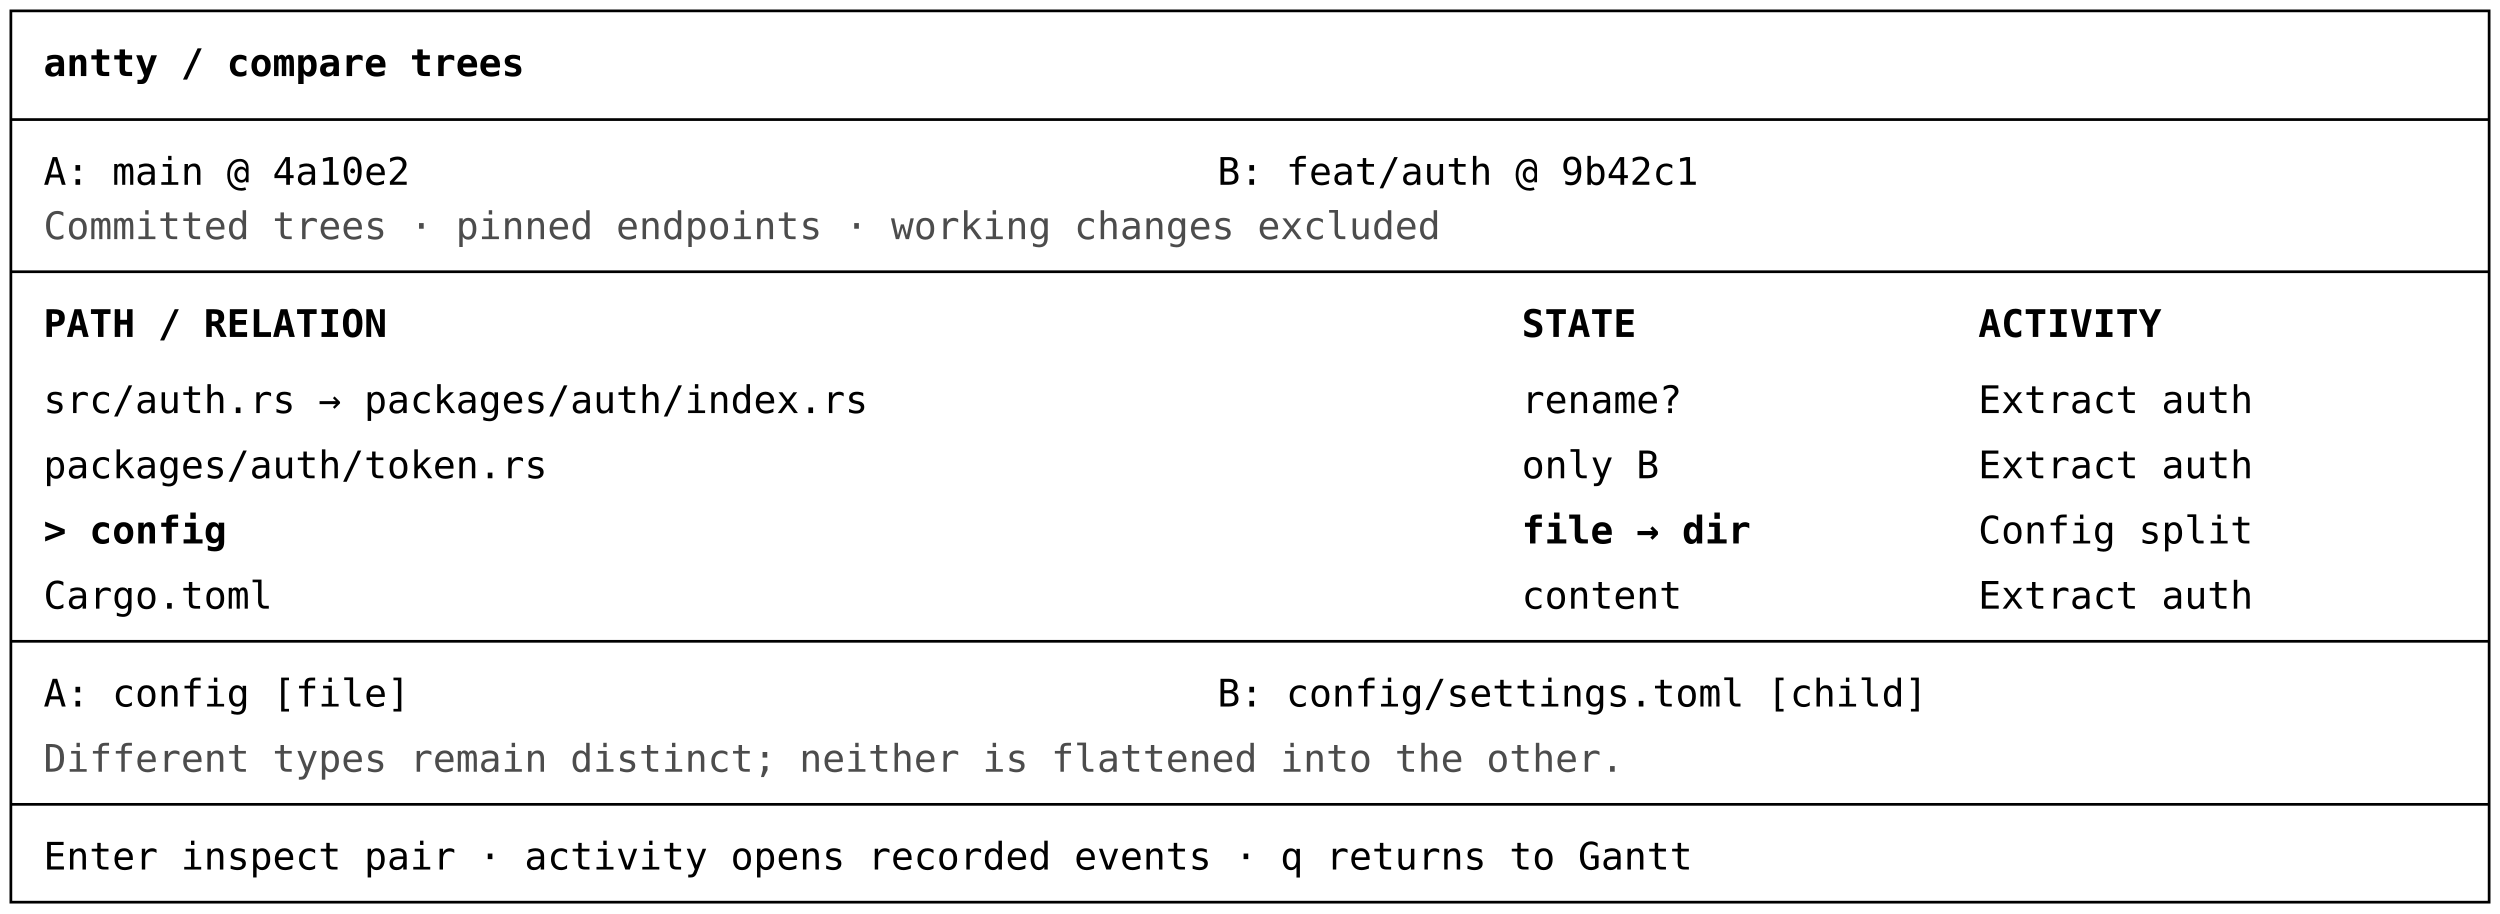
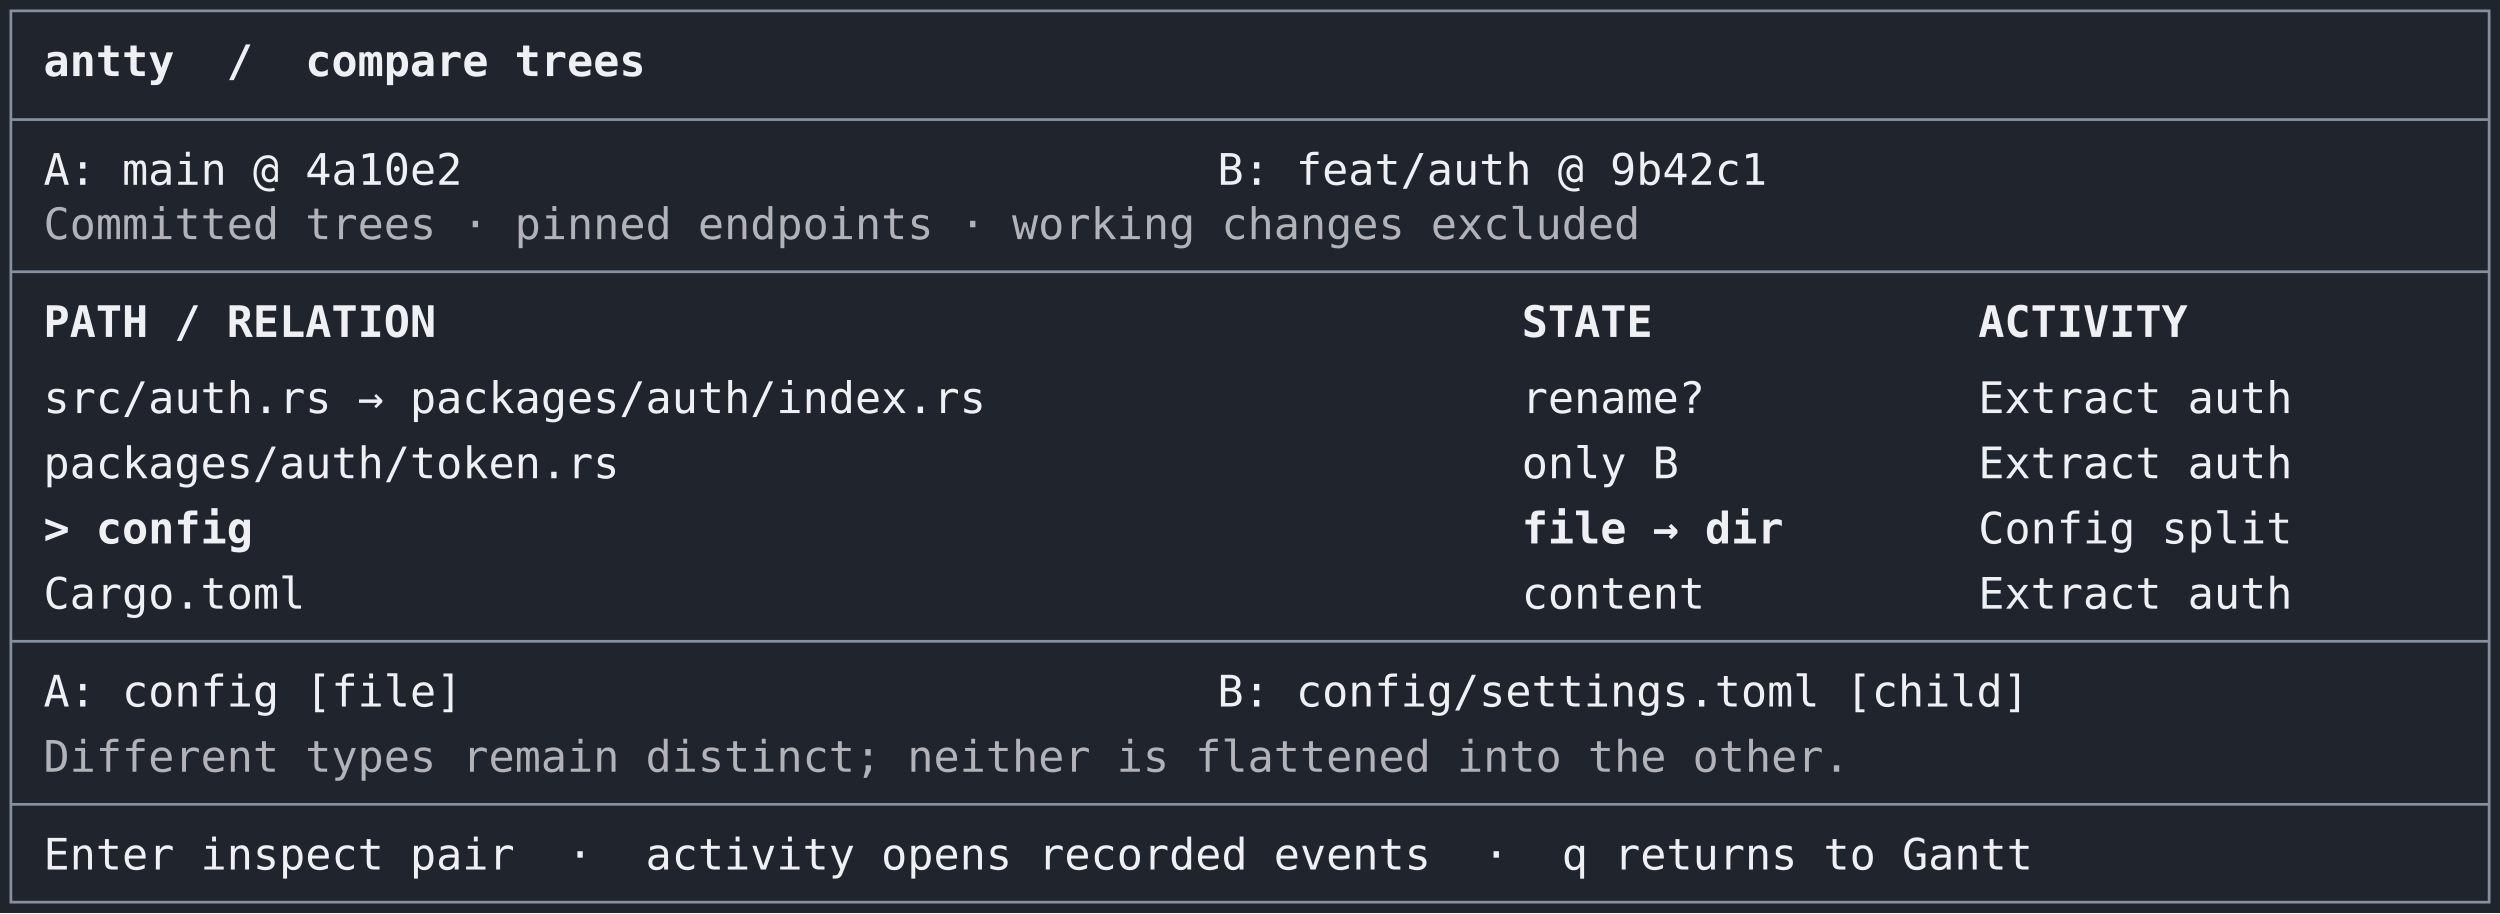
- <svg xmlns="http://www.w3.org/2000/svg" viewBox="0 0 920 336" role="img" aria-labelledby="drift-title drift-desc">
-   <style>:root { color-scheme: light dark; color: CanvasText; } text { white-space: pre; }</style>
-   <g fill="none" stroke="var(--border, currentColor)">
+ <svg xmlns="http://www.w3.org/2000/svg" width="920" height="336" viewBox="0 0 920 336" xml:space="preserve" role="img" aria-labelledby="drift-title drift-desc">
+   <style>text { white-space: pre; }</style>
+   <rect width="920" height="336" fill="#20242c" />
+   <g fill="none" stroke="#8690a0">
    <rect x="4" y="4" width="912" height="328" />
    <path d="M4 44H916 M4 100H916 M4 236H916 M4 296H916" />
  </g>
-   <g fill="var(--fg, currentColor)" font-family="monospace" font-size="14">
+   <g fill="#eef0f4" font-family="monospace" font-size="16" style="white-space:pre">
    <text x="16" y="28" font-weight="bold">antty  /  compare trees</text>
    <text x="16" y="68">A: main @ 4a10e2</text>
    <text x="448" y="68">B: feat/auth @ 9b42c1</text>
    <text x="16" y="88" opacity="0.7">Committed trees · pinned endpoints · working changes excluded</text>
    <text x="16" y="124" font-weight="bold">PATH / RELATION</text>
    <text x="560" y="124" font-weight="bold">STATE</text>
    <text x="728" y="124" font-weight="bold">ACTIVITY</text>
    <text x="16" y="152">src/auth.rs → packages/auth/index.rs</text>
    <text x="560" y="152">rename?</text>
    <text x="728" y="152">Extract auth</text>
    <text x="16" y="176">packages/auth/token.rs</text>
    <text x="560" y="176">only B</text>
    <text x="728" y="176">Extract auth</text>
    <text x="16" y="200" font-weight="bold">&gt; config</text>
    <text x="560" y="200" font-weight="bold">file → dir</text>
    <text x="728" y="200">Config split</text>
    <text x="16" y="224">Cargo.toml</text>
    <text x="560" y="224">content</text>
    <text x="728" y="224">Extract auth</text>
    <text x="16" y="260">A: config [file]</text>
    <text x="448" y="260">B: config/settings.toml [child]</text>
    <text x="16" y="284" opacity="0.7">Different types remain distinct; neither is flattened into the other.</text>
    <text x="16" y="320">Enter inspect pair  ·  activity opens recorded events  ·  q returns to Gantt</text>
  </g>
</svg>
